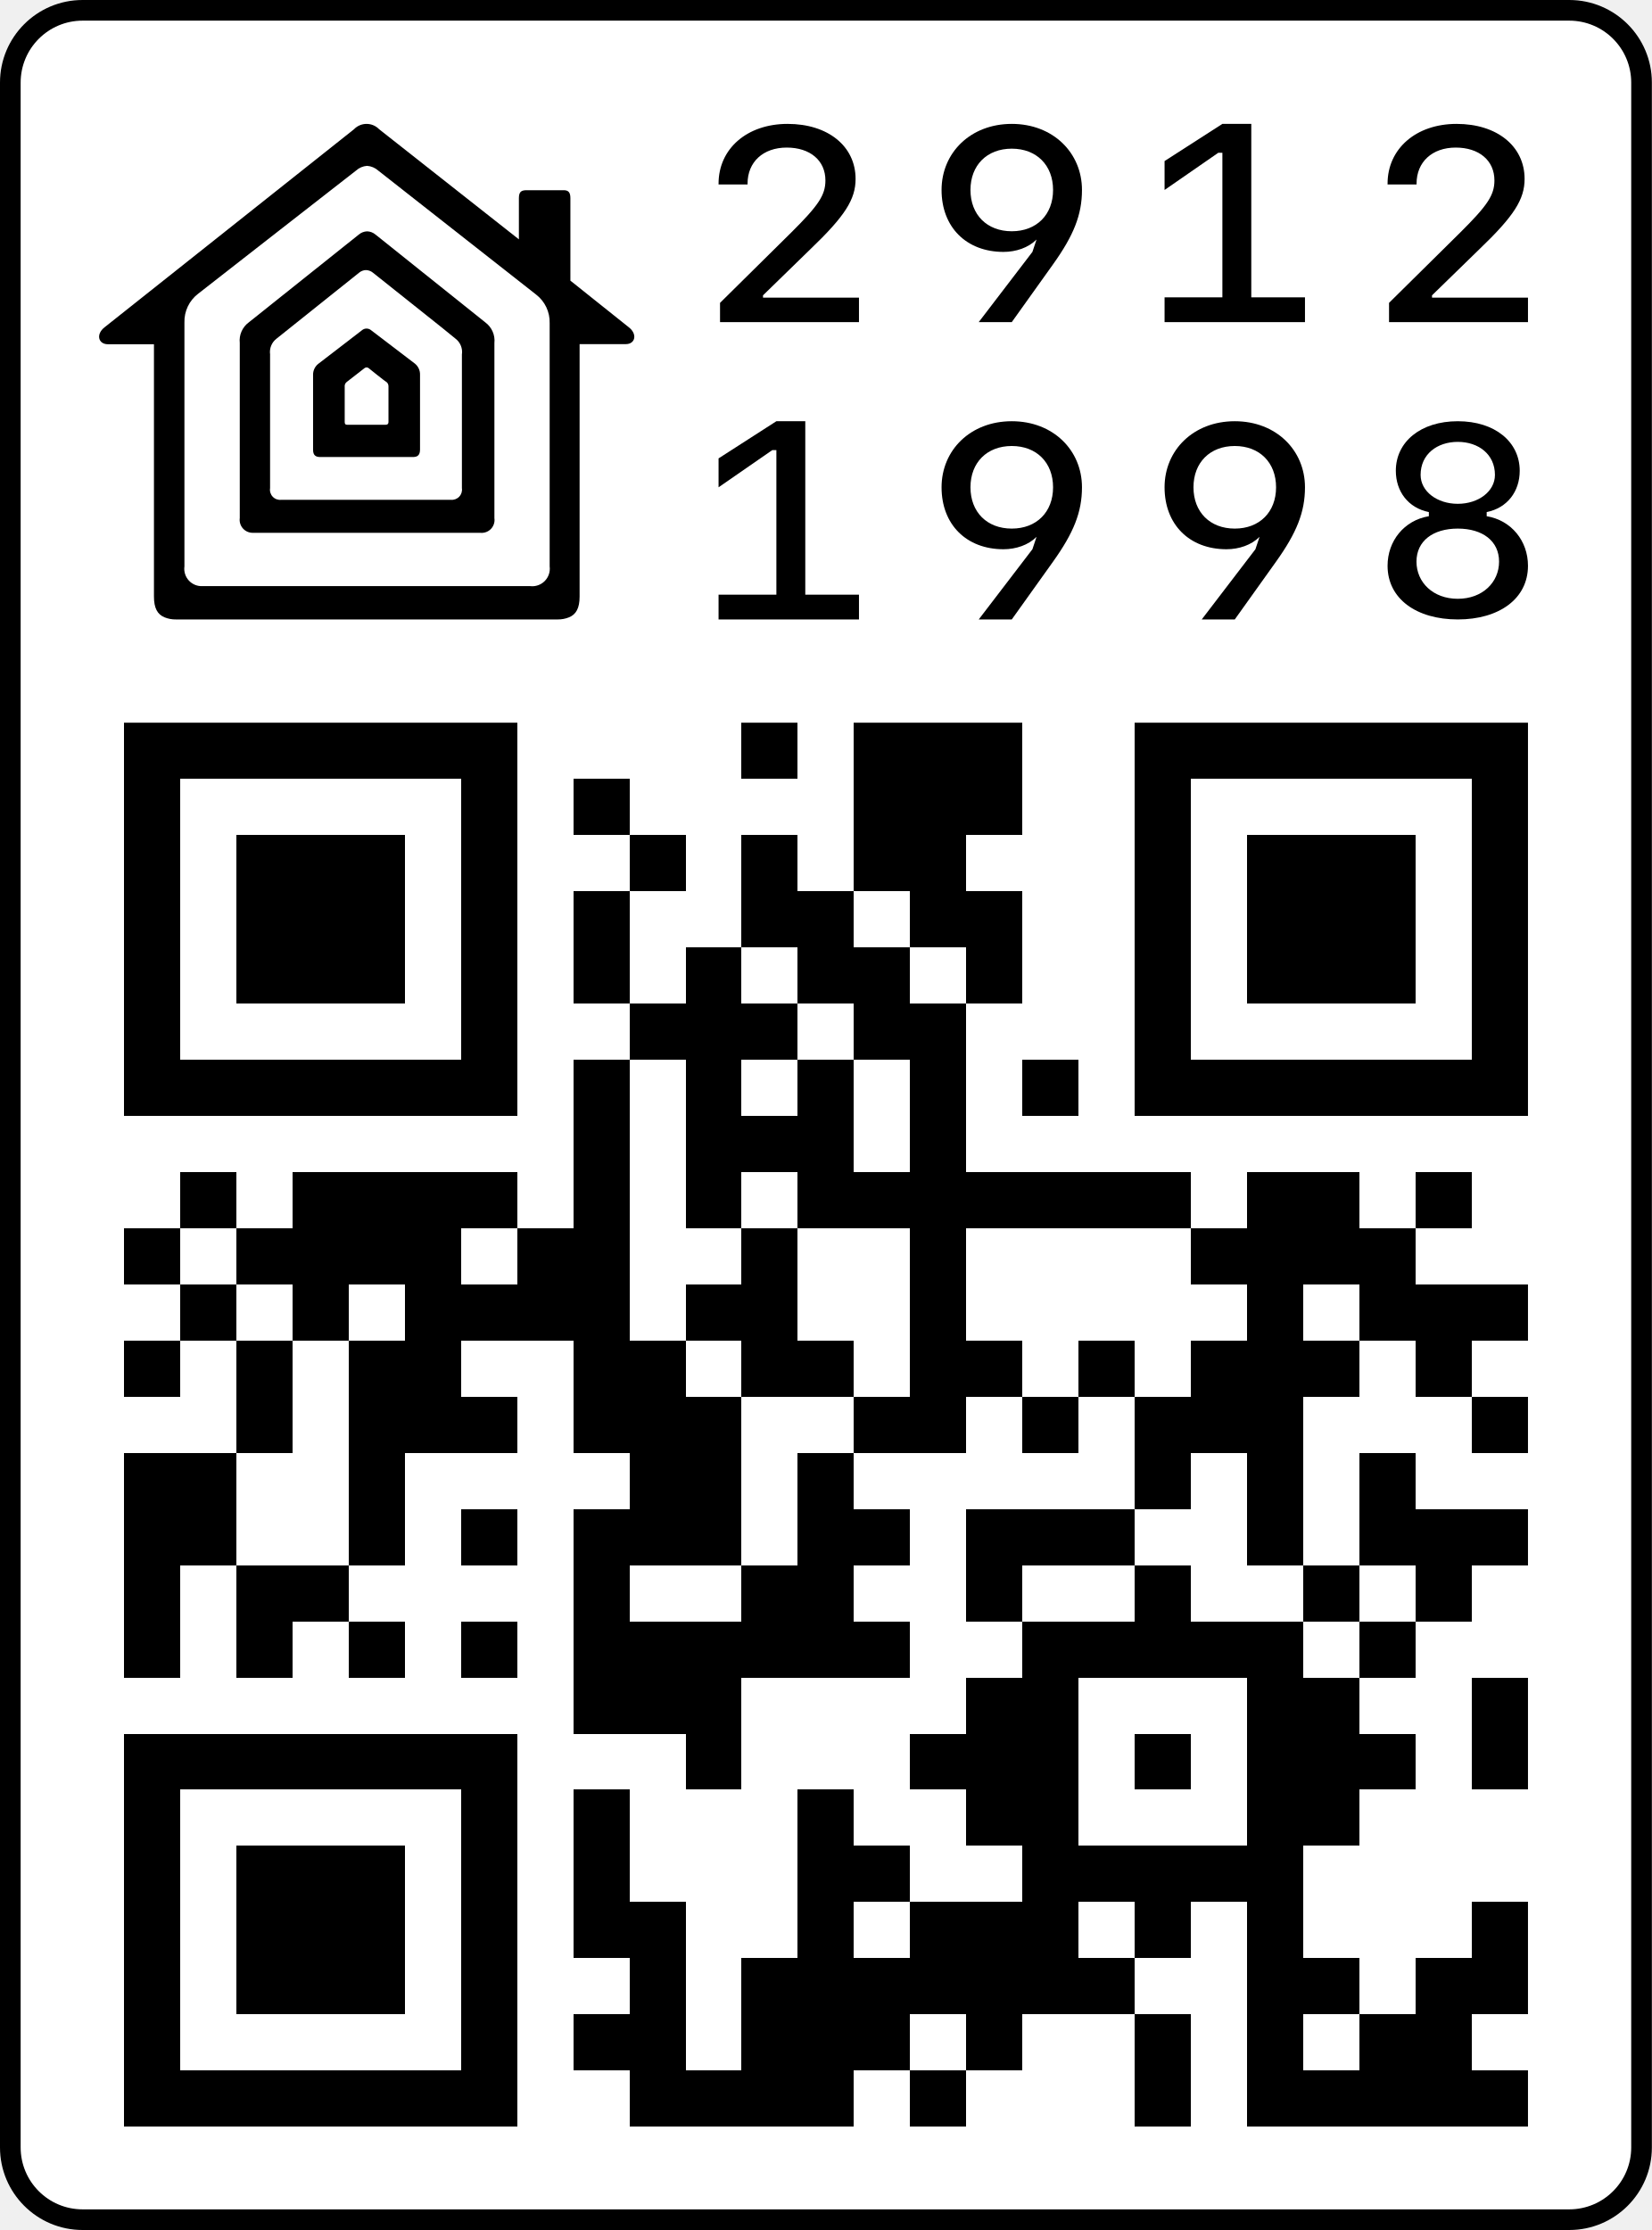
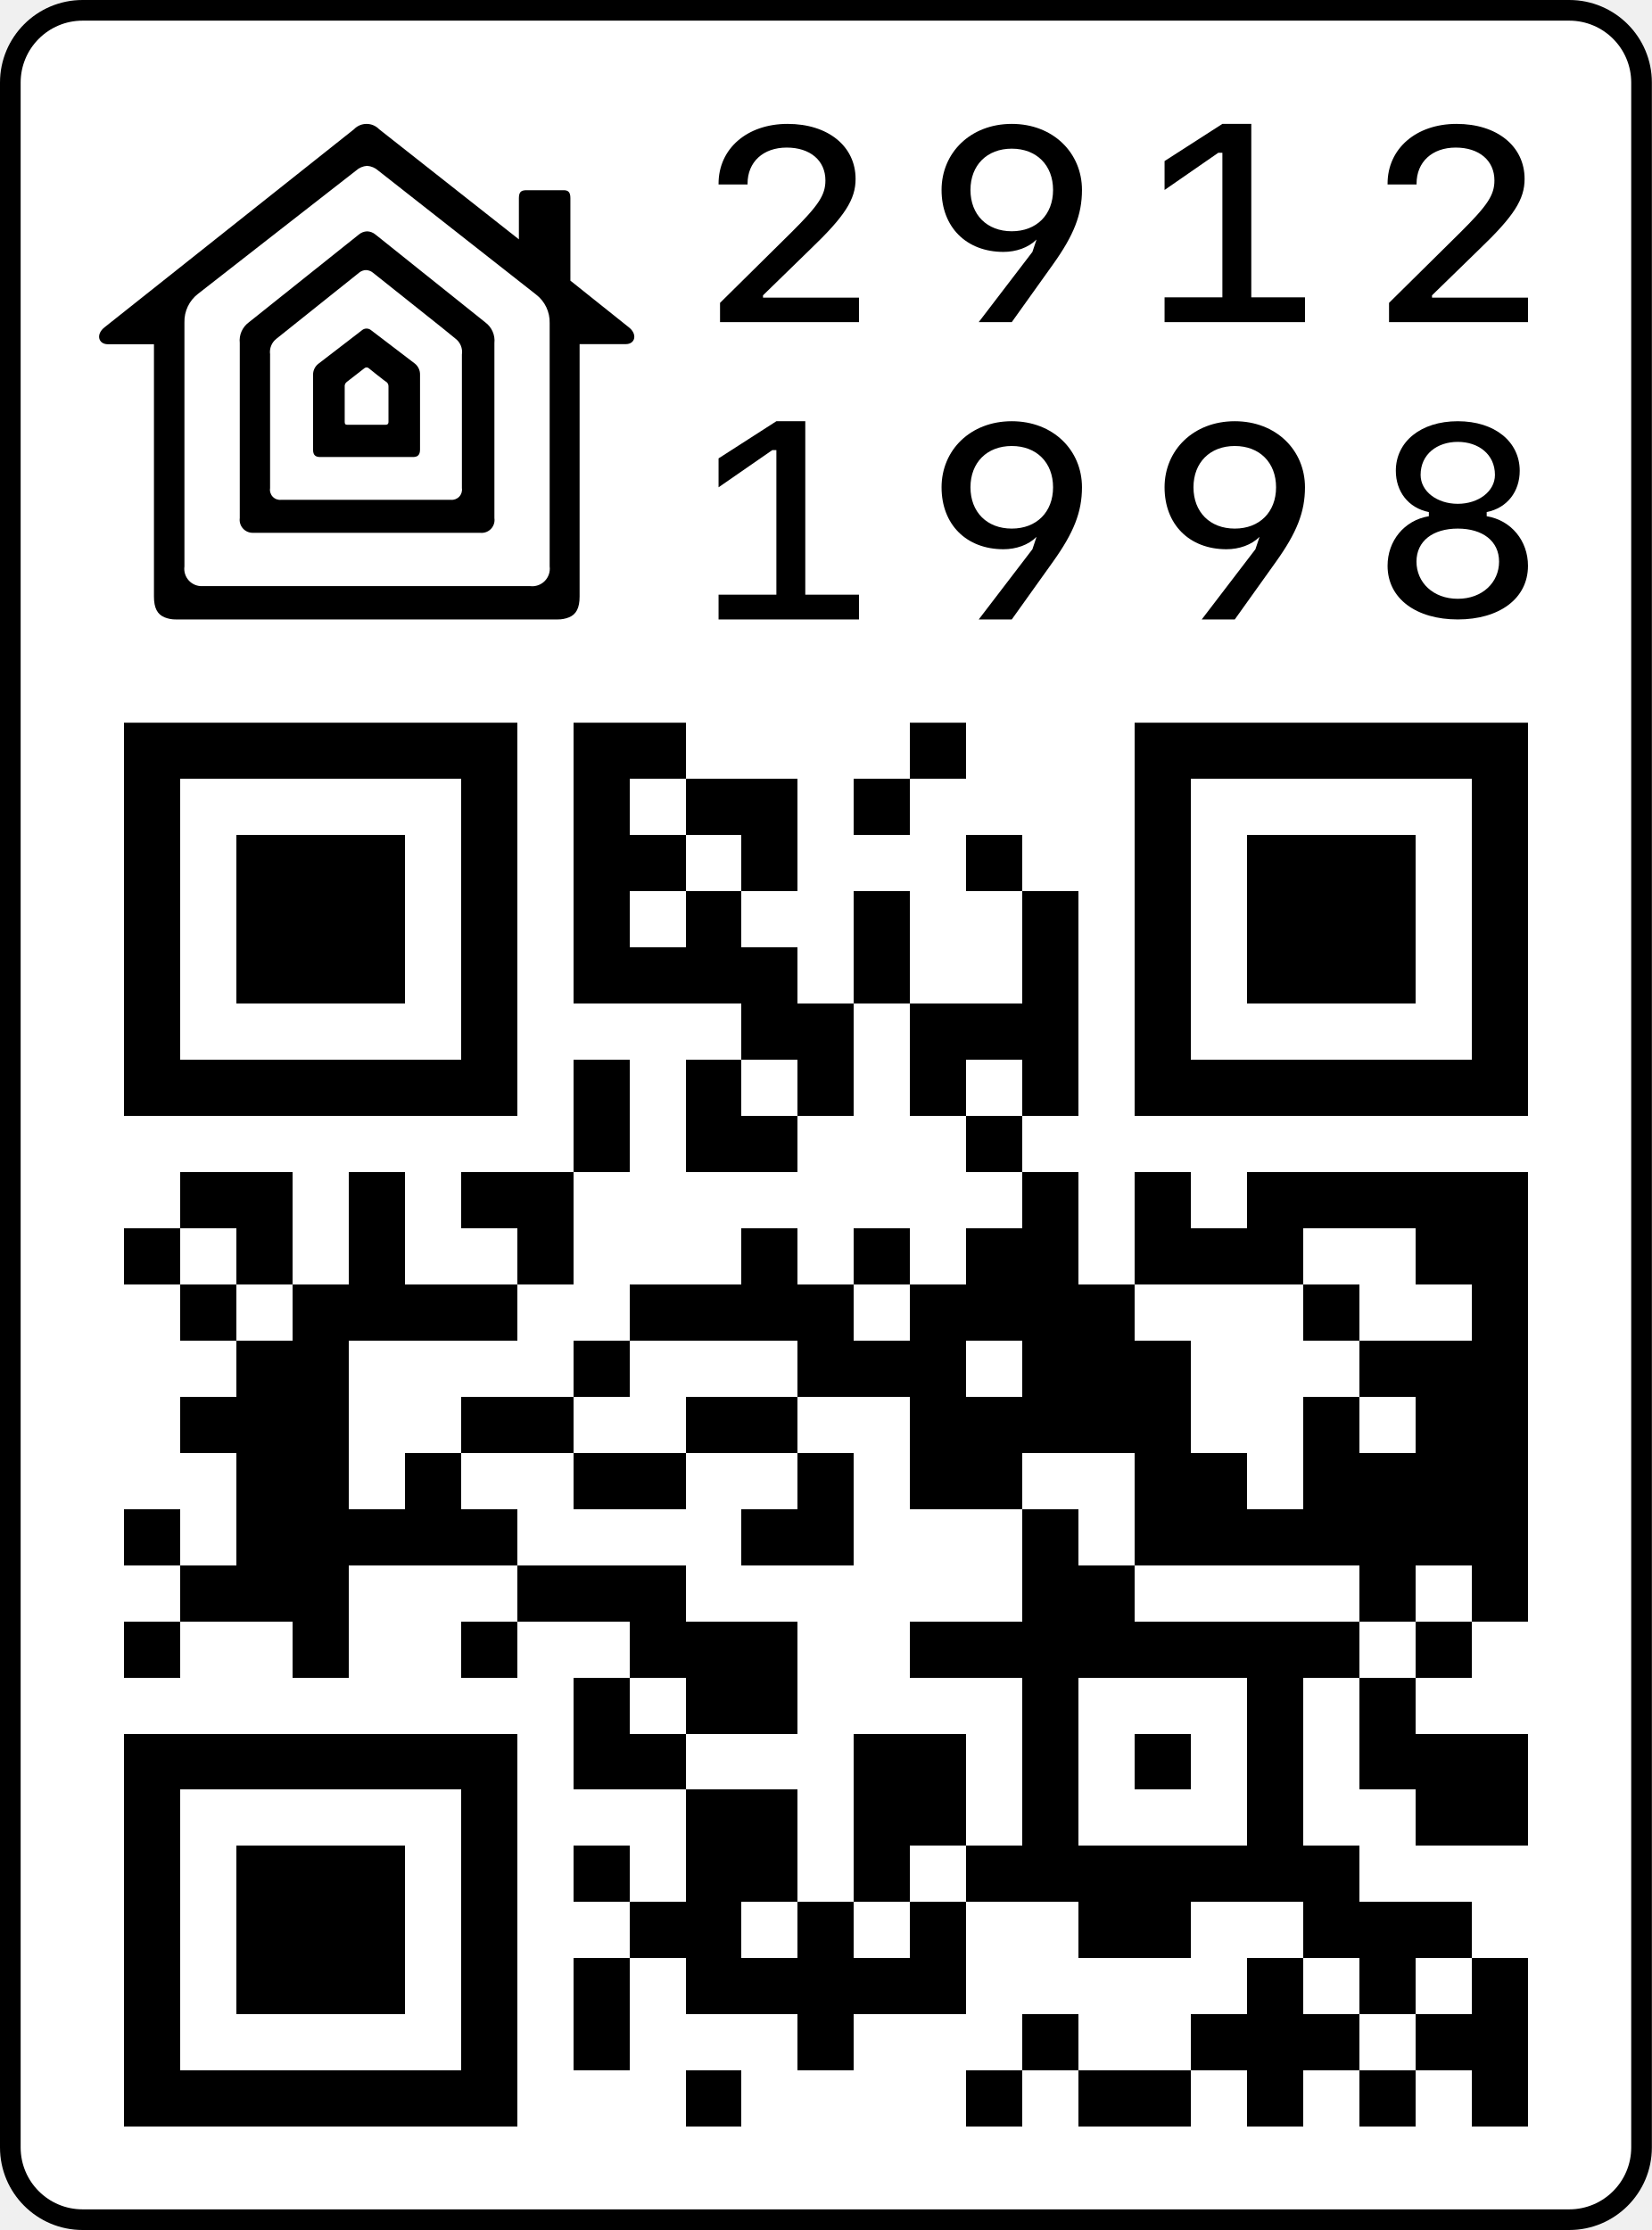
<svg xmlns="http://www.w3.org/2000/svg" viewBox="0 0 400 540">
  <defs>
    <symbol id="homekit" viewBox="0 0 130 120">
      <path d="m128.28 49.26-14.16-11.3v-20c0-1.46-.57-1.9-1.6-1.9h-8.94c-1.2 0-1.93.24-1.93 1.9v10L67.81 1.3a4.22 4.22 0 0 0-6.09 0L1.31 49.26c-2.13 1.67-1.53 4.1.83 4.1h11.14v61.1c0 2.77.83 4.34 2.6 5.04a7 7 0 0 0 2.72.5h92.43a7.1 7.1 0 0 0 2.72-.5c1.77-.7 2.6-2.27 2.6-5.03V53.33h11.2c2.26 0 2.86-2.4.73-4.07ZM20.66 48.1a8.45 8.45 0 0 1 3.32-6.97c1.7-1.37 37.24-29.03 38.24-29.83a4.42 4.42 0 0 1 2.66-1.14c1 .07 1.95.47 2.7 1.14l38.2 30a8.43 8.43 0 0 1 3.32 6.96v58.9a4.25 4.25 0 0 1-4.72 4.77H25.05a4.2 4.2 0 0 1-4.39-4.77V48.1Z" fill="#000" />
      <path d="M37.12 99.03H92.4a3.12 3.12 0 0 0 3.32-3.56v-42.4a5.48 5.48 0 0 0-2.2-5L66.95 26.82c-.58-.5-1.3-.78-2.06-.8-.75.03-1.46.31-2.03.8l-26.6 21.23a5.46 5.46 0 0 0-2.2 5v42.4a3.14 3.14 0 0 0 3.07 3.57Zm4.29-43.17A4.08 4.08 0 0 1 42.97 52l19.95-15.94a2.72 2.72 0 0 1 1.7-.66c.63.02 1.24.25 1.72.66.53.47 19.05 15.1 19.95 15.94a4.07 4.07 0 0 1 1.56 3.86V88.2a2.47 2.47 0 0 1-2.69 2.83H44.1a2.45 2.45 0 0 1-2.7-2.83V55.86Z" fill="#000" />
      <path d="M53.54 80.67h22.44c1 0 1.73-.34 1.73-1.8V60.73a3.34 3.34 0 0 0-1.23-2.67L65.91 50a1.73 1.73 0 0 0-2.3 0l-10.57 8.13a3.33 3.33 0 0 0-1.23 2.67v18.13c0 1.4.73 1.74 1.73 1.74Zm5.92-17.1a1.3 1.3 0 0 1 .53-1.1l4.3-3.34a.8.8 0 0 1 .96 0s4.12 3.33 4.28 3.33a1.3 1.3 0 0 1 .54 1.1v8.57c0 .6-.3.73-.74.73H60.2c-.4 0-.73 0-.73-.73v-8.57Z" />
    </symbol>
    <symbol id="0" viewBox="0 0 34 48">
      <path d="M17 48c11 0 17-9 17-24S28 0 17 0 0 9 0 24s6 24 17 24ZM7 24C7 12 10 6 17 6c4 0 7 3 9 8L7 28v-4Zm10 18c-4 0-7-2-9-8l19-14v4c0 12-3 18-10 18Z" />
    </symbol>
    <symbol id="1" viewBox="0 0 34 48">
      <path d="M34 48v-6H21V0h-7L0 9v7l13-9h1v35H0v6h34Z" />
    </symbol>
    <symbol id="2" viewBox="0 0 34 48">
      <path d="M0 14.468V14.664H7.021V14.468C7.021 9.222 10.799 5.735 16.501 5.735C22.168 5.735 25.874 8.864 25.874 13.686C25.874 17.238 24.235 19.715 17.57 26.33L0.356 43.34V48H34V42.069H10.763V41.515L22.239 30.338C30.614 22.322 33.18 18.281 33.18 13.328C33.18 5.409 26.516 0 16.715 0C6.914 0 0 5.996 0 14.468Z" />
    </symbol>
    <symbol id="3" viewBox="0 0 34 48">
      <path d="M11 26h6c6 0 10 3 10 8s-4 8-10 8-10-3-10-7H0c0 8 7 13 17 13s17-6 17-14c0-6-4-10-10-11 5-1 8-5 8-11 0-7-6-12-15-12C7 0 1 5 1 13h6c1-5 4-7 10-7 5 0 8 2 8 7s-3 8-9 8h-5v5Z" />
    </symbol>
    <symbol id="4" viewBox="0 0 34 48">
      <path d="M21 48h6V38h7v-6h-7V19h-6v13H7L22 0h-7L0 33v5h21v10Z" />
    </symbol>
    <symbol id="5" viewBox="0 0 34 48">
      <path d="M17 48c10 0 17-7 17-16s-6-16-16-16c-4 0-8 2-10 4L9 6h22V0H3L1 27h7c1-3 5-5 9-5 6 0 10 4 10 10s-4 10-10 10c-5 0-10-3-10-8H0c0 8 7 14 17 14Z" />
    </symbol>
    <symbol id="6" viewBox="0 0 34 48">
      <path d="M34 32c0-9-6-15-15-15-3 0-6 1-8 3l1-3L25 0h-8L7 14c-5 7-7 12-7 18 0 9 7 16 17 16s17-7 17-16ZM17 42c-6 0-10-4-10-10s4-10 10-10 10 4 10 10-4 10-10 10Z" />
    </symbol>
    <symbol id="7" viewBox="0 0 34 48">
      <path d="M4 48h8L34 6V0H0v6h27L4 48Z" />
    </symbol>
    <symbol id="8" viewBox="0 0 34 48">
      <path d="M17 48c10 0 17-5 17-13 0-6-4-11-10-12v-1c5-1 8-5 8-10 0-7-6-12-15-12S2 5 2 12c0 5 3 9 8 10v1C4 24 0 29 0 35c0 8 7 13 17 13Zm0-28c-5 0-9-3-9-7 0-5 4-8 9-8s9 3 9 8c0 4-4 7-9 7Zm0 23c-6 0-10-4-10-9s4-8 10-8 10 3 10 8-4 9-10 9Z" />
    </symbol>
    <symbol id="9" viewBox="0 0 34 48">
      <path d="M0 16c0 9 6 15 15 15 3 0 6-1 8-3l-1 3L9 48h8l10-14c5-7 7-12 7-18 0-9-7-16-17-16S0 7 0 16ZM17 6c6 0 10 4 10 10s-4 10-10 10S7 22 7 16 11 6 17 6Z" />
    </symbol>
    <symbol id="qrCode" viewBox="0 0 25 25" shape-rendering="crispEdges">
      <path fill="#ffffff" d="M0 0h25v25H0z" />
-       <path stroke="#000000" d="M0 0.5h7m4 0h1m1 0h3m2 0h7M0 1.5h1m5 0h1m1 0h1m4 0h3m2 0h1m5 0h1M0 2.5h1m1 0h3m1 0h1m2 0h1m1 0h1m1 0h2m3 0h1m1 0h3m1 0h1M0 3.5h1m1 0h3m1 0h1m1 0h1m2 0h2m1 0h2m2 0h1m1 0h3m1 0h1M0 4.5h1m1 0h3m1 0h1m1 0h1m1 0h1m1 0h2m1 0h1m2 0h1m1 0h3m1 0h1M0 5.5h1m5 0h1m2 0h3m1 0h2m3 0h1m5 0h1M0 6.5h7m1 0h1m1 0h1m1 0h1m1 0h1m1 0h1m1 0h7M8 7.5h1m1 0h3m1 0h1M1 8.5h1m1 0h4m1 0h1m1 0h1m1 0h7m1 0h2m1 0h1M0 9.5h1m1 0h4m1 0h2m2 0h1m2 0h1m4 0h4M1 10.5h1m1 0h1m1 0h4m1 0h2m2 0h1m5 0h1m1 0h3M0 11.5h1m1 0h1m1 0h2m2 0h2m1 0h2m1 0h2m1 0h1m1 0h3m1 0h1M2 12.5h1m1 0h3m1 0h3m2 0h2m1 0h1m1 0h3m3 0h1M0 13.5h2m2 0h1m4 0h2m1 0h1m5 0h1m1 0h1m1 0h1M0 14.5h2m2 0h1m1 0h1m1 0h3m1 0h2m1 0h3m2 0h1m1 0h3M0 15.5h1m1 0h2m4 0h1m2 0h2m2 0h1m2 0h1m2 0h1m1 0h1M0 16.5h1m1 0h1m1 0h1m1 0h1m1 0h6m2 0h5m1 0h1M8 17.5h3m4 0h2m3 0h2m2 0h1M0 18.5h7m3 0h1m3 0h3m1 0h1m1 0h3m1 0h1M0 19.5h1m5 0h1m1 0h1m3 0h1m2 0h2m3 0h2M0 20.5h1m1 0h3m1 0h1m1 0h1m3 0h2m2 0h5M0 21.5h1m1 0h3m1 0h1m1 0h2m2 0h1m1 0h3m1 0h1m1 0h1m3 0h1M0 22.5h1m1 0h3m1 0h1m2 0h1m1 0h7m2 0h2m1 0h2M0 23.5h1m5 0h1m1 0h2m1 0h3m1 0h1m2 0h1m1 0h1m1 0h2M0 24.5h7m2 0h4m1 0h1m3 0h1m1 0h5" />
+       <path stroke="#000000" d="M0 0.5h7m1 0h2m4 0h1m3 0h7M0 1.5h1m5 0h1m1 0h1m1 0h2m1 0h1m4 0h1m5 0h1M0 2.5h1m1 0h3m1 0h1m1 0h2m1 0h1m3 0h1m2 0h1m1 0h3m1 0h1M0 3.5h1m1 0h3m1 0h1m1 0h1m1 0h1m2 0h1m2 0h1m1 0h1m1 0h3m1 0h1M0 4.5h1m1 0h3m1 0h1m1 0h4m1 0h1m2 0h1m1 0h1m1 0h3m1 0h1M0 5.5h1m5 0h1m4 0h2m1 0h3m1 0h1m5 0h1M0 6.5h7m1 0h1m1 0h1m1 0h1m1 0h1m1 0h1m1 0h7M8 7.5h1m1 0h2m3 0h1M1 8.5h2m1 0h1m1 0h2m8 0h1m1 0h1m1 0h5M0 9.5h1m1 0h1m1 0h1m2 0h1m3 0h1m1 0h1m1 0h2m1 0h3m2 0h2M1 10.5h1m1 0h4m2 0h4m1 0h4m3 0h1m2 0h1M2 11.5h2m4 0h1m3 0h3m1 0h3m3 0h3M1 12.5h3m2 0h2m2 0h2m2 0h5m2 0h1m1 0h2M2 13.5h2m1 0h1m2 0h2m2 0h1m1 0h2m2 0h2m1 0h4M0 14.5h1m1 0h5m4 0h2m3 0h1m1 0h7M1 15.5h3m3 0h3m6 0h2m4 0h1m1 0h1M0 16.5h1m2 0h1m2 0h1m2 0h3m2 0h8m1 0h1M8 17.5h1m1 0h2m4 0h1m3 0h1m1 0h1M0 18.5h7m1 0h2m3 0h2m1 0h1m1 0h1m1 0h1m1 0h3M0 19.5h1m5 0h1m3 0h2m1 0h2m1 0h1m3 0h1m2 0h2M0 20.5h1m1 0h3m1 0h1m1 0h1m1 0h2m1 0h1m1 0h7M0 21.5h1m1 0h3m1 0h1m2 0h2m1 0h1m1 0h1m2 0h2m2 0h3M0 22.5h1m1 0h3m1 0h1m1 0h1m1 0h5m5 0h1m1 0h1m1 0h1M0 23.5h1m5 0h1m1 0h1m3 0h1m3 0h1m2 0h3m1 0h2M0 24.5h7m3 0h1m4 0h1m1 0h2m1 0h1m1 0h1m1 0h1" />
    </symbol>
  </defs>
  <rect fill="#000000" height="540" rx="20" width="400" />
  <rect fill="#ffffff" height="530" rx="15" width="390" x="5" y="5" />
  <use href="#homekit" height="120" width="130" x="24" y="30" />
  <use href="#2" height="48" width="34" x="174" y="30" />
  <use href="#9" height="48" width="34" x="228" y="30" />
  <use href="#1" height="48" width="34" x="282" y="30" />
  <use href="#2" height="48" width="34" x="336" y="30" />
  <use href="#1" height="48" width="34" x="174" y="102" />
  <use href="#9" height="48" width="34" x="228" y="102" />
  <use href="#9" height="48" width="34" x="282" y="102" />
  <use href="#8" height="48" width="34" x="336" y="102" />
  <use href="#qrCode" height="340" width="340" x="30" y="175" />
</svg>
